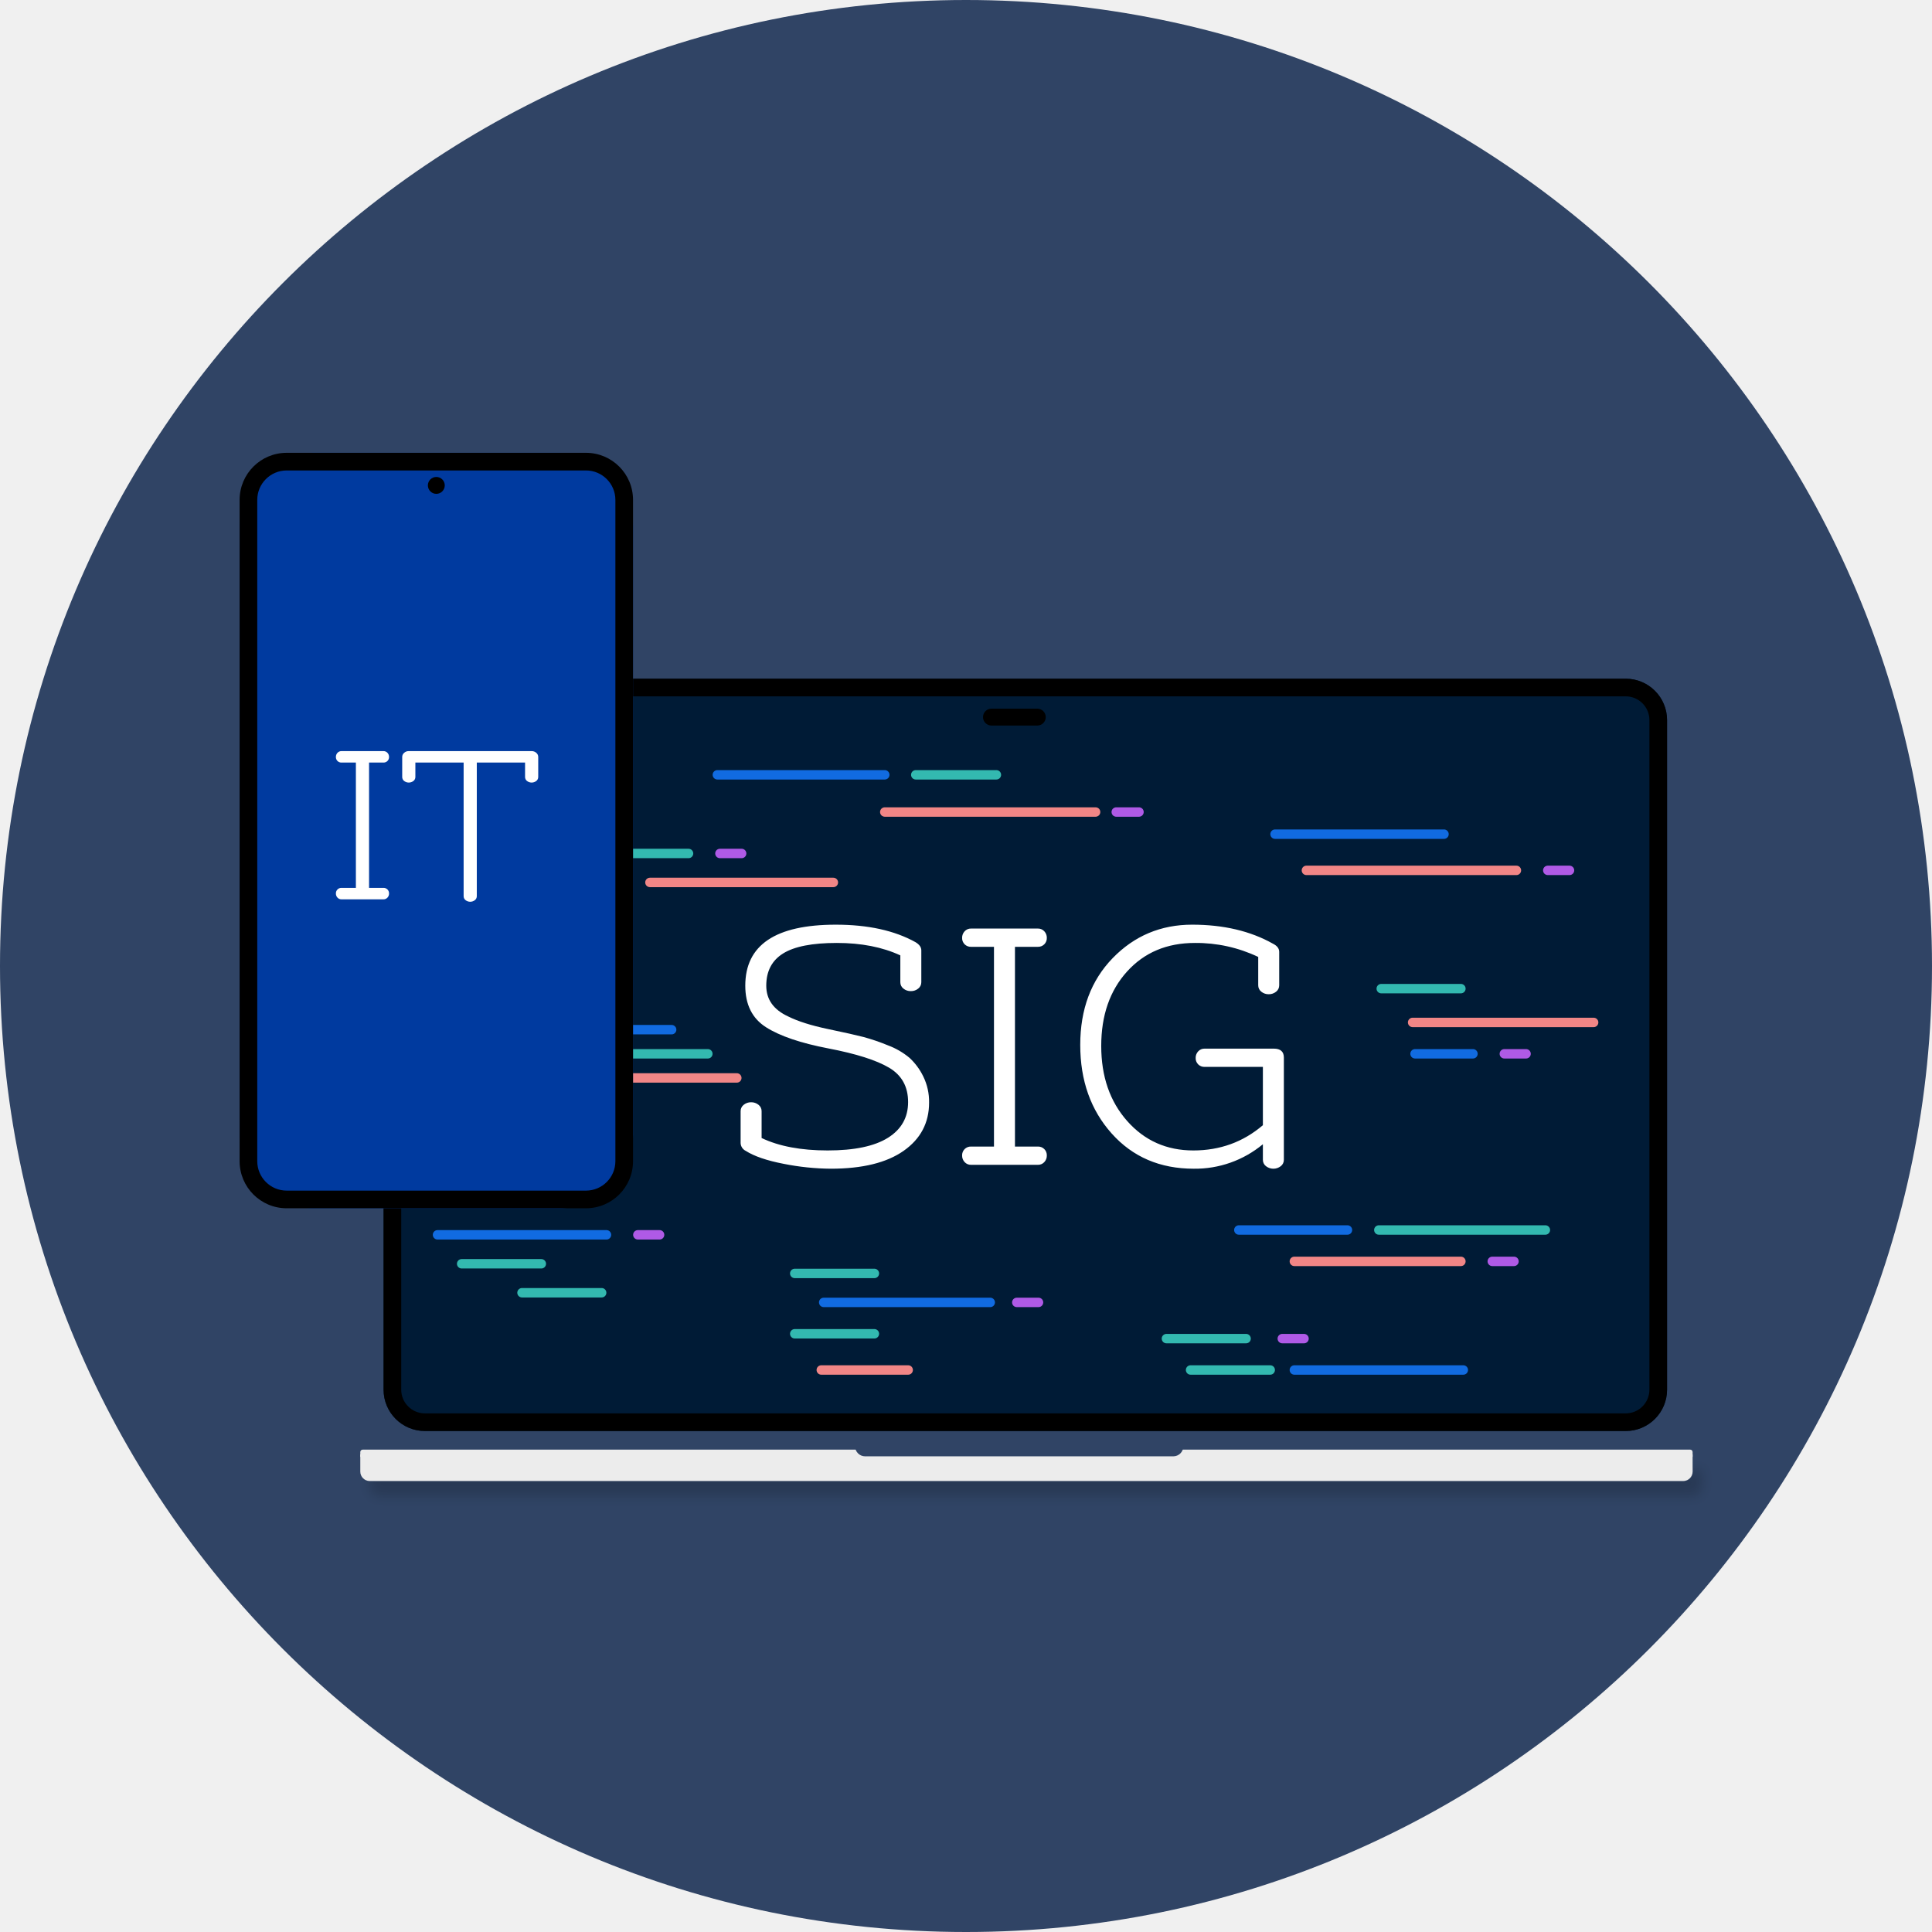
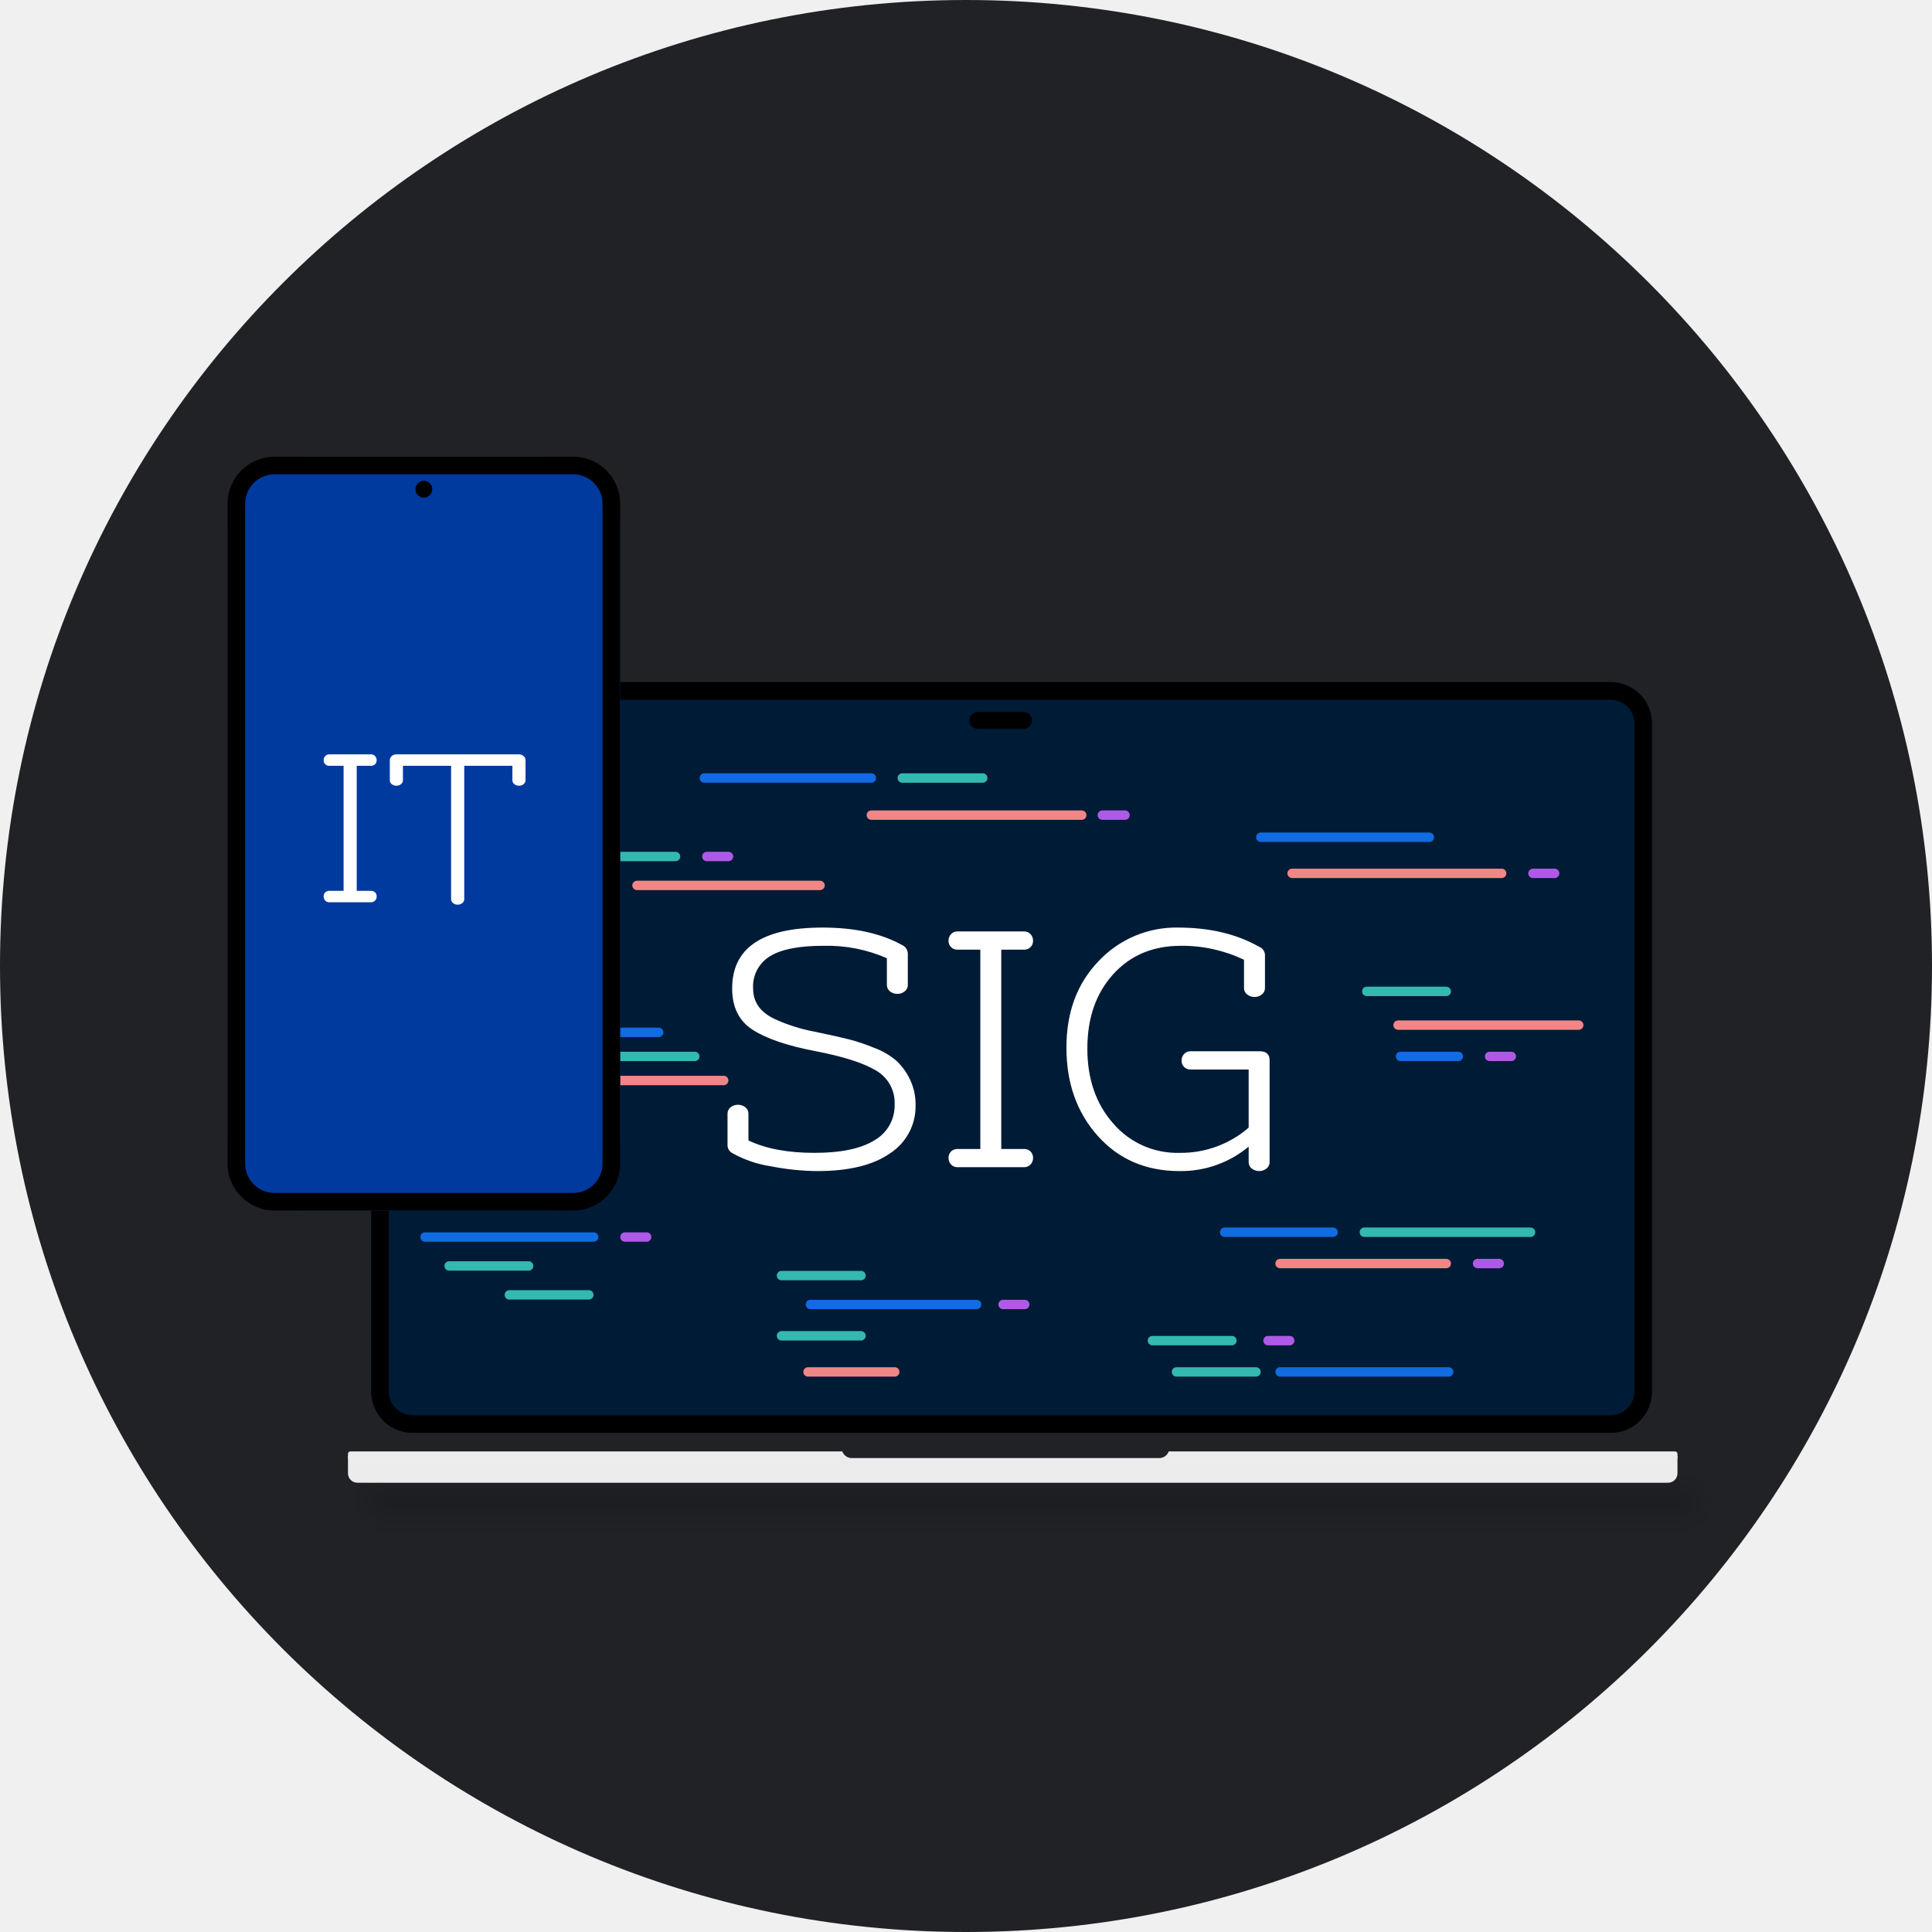
- <svg xmlns="http://www.w3.org/2000/svg" width="1024" height="1024" viewBox="0 0 1024 1024">
+ <svg xmlns="http://www.w3.org/2000/svg" width="467" height="467" viewBox="0 0 467 467">
  <defs>
    <clipPath id="clip-path">
-       <circle id="Ellipse_2" data-name="Ellipse 2" cx="512" cy="512" r="512" transform="translate(0)" fill="#304465" />
+       <rect id="Rectangle_519" data-name="Rectangle 519" width="467" height="467" transform="translate(0.089 0.089)" />
    </clipPath>
-     <filter id="base_bottom" x="186.963" y="769.892" width="724.15" height="32.072" filterUnits="userSpaceOnUse">
+     <clipPath id="clip-path-2">
+       <circle id="Ellipse_2" data-name="Ellipse 2" cx="233.5" cy="233.5" r="233.5" transform="translate(0.001)" fill="#212226" />
+     </clipPath>
+     <filter id="base_bottom" x="80.114" y="350.997" width="339.363" height="24.404" filterUnits="userSpaceOnUse">
      <feOffset dx="5" dy="8" input="SourceAlpha" />
      <feGaussianBlur stdDeviation="3" result="blur" />
      <feFlood flood-opacity="0.161" />
      <feComposite operator="in" in2="blur" />
      <feComposite in="SourceGraphic" />
    </filter>
-     <clipPath id="clip-ITSIG_Blue_Logo_Circle_no_text_">
-       <rect width="1024" height="1024" />
-     </clipPath>
  </defs>
-   <g id="ITSIG_Blue_Logo_Circle_no_text_" data-name="ITSIG Blue Logo Circle (no text) " clip-path="url(#clip-ITSIG_Blue_Logo_Circle_no_text_)">
-     <rect width="1024" height="1024" fill="rgba(236,236,236,0)" />
-     <g id="Mask_Group_1" data-name="Mask Group 1" clip-path="url(#clip-path)">
-       <rect id="Rectangle_11" data-name="Rectangle 11" width="1024" height="1024" fill="#304465" />
+   <g id="ITSIG_Grey_Logo_Circle_no_text_" data-name="ITSIG Grey Logo Circle (no text) " transform="translate(-0.089 -0.089)" clip-path="url(#clip-path)">
+     <rect id="Rectangle_518" data-name="Rectangle 518" width="467" height="467" transform="translate(0.089 0.089)" fill="rgba(236,236,236,0)" />
+     <g id="Mask_Group_1" data-name="Mask Group 1" transform="translate(0.088 0.089)" clip-path="url(#clip-path-2)">
+       <rect id="Rectangle_11" data-name="Rectangle 11" width="467" height="467" transform="translate(0.001)" fill="#212226" />
    </g>
-     <g id="Eveything" transform="translate(50.436 240.365)">
-       <g id="Group_7" data-name="Group 7" transform="translate(76.564 -0.365)">
-         <g id="laptop" transform="translate(63.963 119.727)">
-           <g id="Group_14" data-name="Group 14" transform="translate(0 408.606)">
-             <path id="base_top" data-name="base top" d="M1.279,0H704.871a1.279,1.279,0,0,1,1.279,1.279V3.838H0V1.279A1.279,1.279,0,0,1,1.279,0Z" fill="#ececec" />
-             <g transform="matrix(1, 0, 0, 1, -190.96, -768.33)" filter="url(#base_bottom)">
-               <path id="base_bottom-2" data-name="base bottom" d="M0,0H706.15a0,0,0,0,1,0,0V9.072a5,5,0,0,1-5,5H5a5,5,0,0,1-5-5V0A0,0,0,0,1,0,0Z" transform="translate(190.96 770.89)" fill="#ececec" />
+     <g id="Eveything" transform="translate(55.093 110.481)">
+       <g id="Group_7" data-name="Group 7">
+         <g id="laptop" transform="translate(29.109 54.487)">
+           <g id="Group_14" data-name="Group 14" transform="translate(0 185.953)">
+             <path id="base_top" data-name="base top" d="M.582,0h320.2a.582.582,0,0,1,.582.582V1.747H0V.582A.582.582,0,0,1,.582,0Z" transform="translate(0 0)" fill="#ececec" />
+             <g transform="matrix(1, 0, 0, 1, -84.11, -350.83)" filter="url(#base_bottom)">
+               <path id="base_bottom-2" data-name="base bottom" d="M0,0H321.363V4.129A2.275,2.275,0,0,1,319.087,6.4H2.275A2.275,2.275,0,0,1,0,4.129Z" transform="translate(84.11 352)" fill="#ececec" />
            </g>
          </g>
-           <path id="screen" d="M21.909,0H658.368a21.909,21.909,0,0,1,21.909,21.909V376.836a21.909,21.909,0,0,1-21.909,21.909H21.909A21.909,21.909,0,0,1,0,376.836V21.909A21.909,21.909,0,0,1,21.909,0Z" transform="translate(12.338 0)" fill="#001b36" />
-           <path id="screen_-_Outline" data-name="screen - Outline" d="M21.909,9.353A12.57,12.57,0,0,0,9.353,21.909V376.836a12.57,12.57,0,0,0,12.556,12.556H658.367a12.571,12.571,0,0,0,12.556-12.556V21.909A12.57,12.57,0,0,0,658.367,9.353H21.909m0-9.353H658.367a21.909,21.909,0,0,1,21.909,21.909V376.836a21.909,21.909,0,0,1-21.909,21.909H21.909A21.909,21.909,0,0,1,0,376.836V21.909A21.909,21.909,0,0,1,21.909,0Z" transform="translate(12.338 0)" />
-           <path id="Path_3" data-name="Path 3" d="M-102.3-.637V13.574q13.8,6.591,35.013,6.591t31.924-6.694q10.71-6.694,10.71-18.948T-34.748-23.7q-10.092-5.973-32.13-10.2T-99.934-45.124q-11.019-7-11.019-22.038,0-32.336,47.989-32.336,25.539,0,42.222,9.268,3.089,1.854,3.089,4.325v16.889a4.193,4.193,0,0,1-1.648,3.4,6.013,6.013,0,0,1-3.913,1.339,6.013,6.013,0,0,1-3.913-1.339,4.193,4.193,0,0,1-1.648-3.4V-83.227q-14.211-6.591-33.675-6.591t-28.423,5.561q-8.959,5.561-8.959,17.095,0,10.916,11.534,16.271,7.826,3.913,21.111,6.694t18.845,4.222a108.252,108.252,0,0,1,12.976,4.428,38.99,38.99,0,0,1,11.534,6.694,33.237,33.237,0,0,1,7.209,9.783,30.251,30.251,0,0,1,3.089,13.9q0,16.065-13.49,25.539t-38.618,9.474a132.466,132.466,0,0,1-24.921-2.575q-13.387-2.575-20.184-6.9a4.793,4.793,0,0,1-2.677-4.119V-.637a4.193,4.193,0,0,1,1.648-3.4,6.013,6.013,0,0,1,3.913-1.339,6.013,6.013,0,0,1,3.913,1.339A4.193,4.193,0,0,1-102.3-.637ZM20.862,18.105V-87.758H8.71a4.6,4.6,0,0,1-3.4-1.339,4.6,4.6,0,0,1-1.339-3.4A4.959,4.959,0,0,1,5.312-96a4.436,4.436,0,0,1,3.4-1.442H44.135A4.436,4.436,0,0,1,47.534-96a4.959,4.959,0,0,1,1.339,3.5,4.6,4.6,0,0,1-1.339,3.4,4.6,4.6,0,0,1-3.4,1.339H31.984V18.105H44.135a4.58,4.58,0,0,1,4.737,4.737,4.959,4.959,0,0,1-1.339,3.5,4.436,4.436,0,0,1-3.4,1.442H8.71a4.436,4.436,0,0,1-3.4-1.442,4.959,4.959,0,0,1-1.339-3.5A4.58,4.58,0,0,1,8.71,18.105Zm142.525,7V16.87a56.21,56.21,0,0,1-36.661,12.976q-26.775,0-43.458-18.639T66.585-35.753q0-28.32,17.2-46.032T125.9-99.5q24.921,0,42.84,10.092,3.3,1.648,3.3,4.325v17.713a4.193,4.193,0,0,1-1.648,3.4,6.013,6.013,0,0,1-3.913,1.339,6.013,6.013,0,0,1-3.913-1.339,4.193,4.193,0,0,1-1.648-3.4V-82.4a76.562,76.562,0,0,0-33.572-7.415q-22.244,0-35.94,15.138t-13.7,39.441q0,24.3,13.8,39.853t35.013,15.55q21.214,0,36.867-13.387V-24.116H132.492a4.6,4.6,0,0,1-3.4-1.339,4.6,4.6,0,0,1-1.339-3.4,4.959,4.959,0,0,1,1.339-3.5,4.436,4.436,0,0,1,3.4-1.442h36.661q5.355,0,5.355,4.737V25.108a4.193,4.193,0,0,1-1.648,3.4,6.389,6.389,0,0,1-7.826,0A4.193,4.193,0,0,1,163.386,25.108Z" transform="translate(315.004 229.868)" fill="#fff" />
-           <g id="the_thing_to_life_the_screen" data-name="the thing to life the screen" transform="translate(262.248 406.831)">
-             <path id="Rectangle_6" data-name="Rectangle 6" d="M0,0H173.979a0,0,0,0,1,0,0V0a5.325,5.325,0,0,1-5.325,5.325H5.325A5.325,5.325,0,0,1,0,0V0A0,0,0,0,1,0,0Z" transform="translate(0 0)" fill="#304465" />
+           <path id="screen" d="M9.971,0H299.618a9.971,9.971,0,0,1,9.971,9.971V171.495a9.971,9.971,0,0,1-9.971,9.971H9.971A9.971,9.971,0,0,1,0,171.495V9.971A9.971,9.971,0,0,1,9.971,0Z" transform="translate(5.615 0)" fill="#001b36" />
+           <path id="screen_-_Outline" data-name="screen - Outline" d="M9.971,4.256A5.721,5.721,0,0,0,4.256,9.971V171.495a5.721,5.721,0,0,0,5.714,5.714H299.617a5.721,5.721,0,0,0,5.714-5.714V9.971a5.72,5.72,0,0,0-5.714-5.714H9.971M9.971,0H299.617a9.971,9.971,0,0,1,9.971,9.971V171.495a9.971,9.971,0,0,1-9.971,9.971H9.971A9.971,9.971,0,0,1,0,171.495V9.971A9.971,9.971,0,0,1,9.971,0Z" transform="translate(5.615 0)" />
+           <path id="Path_3" data-name="Path 3" d="M-108.362-54.508v6.467q6.28,3,15.934,3T-77.9-48.088a9.624,9.624,0,0,0,4.874-8.623A8.989,8.989,0,0,0-77.62-65q-4.593-2.718-14.622-4.642t-15.043-5.108Q-112.3-77.94-112.3-84.783-112.3-99.5-90.46-99.5q11.623,0,19.215,4.218a2.373,2.373,0,0,1,1.406,1.968v7.686a1.908,1.908,0,0,1-.75,1.547,2.737,2.737,0,0,1-1.781.609,2.737,2.737,0,0,1-1.781-.609,1.908,1.908,0,0,1-.75-1.547v-6.467a36.145,36.145,0,0,0-15.325-3q-8.858,0-12.935,2.531a8.519,8.519,0,0,0-4.077,7.78q0,4.968,5.249,7.4a40.562,40.562,0,0,0,9.608,3.046q6.046,1.266,8.576,1.921A49.234,49.234,0,0,1-77.9-70.4a17.744,17.744,0,0,1,5.249,3.046A15.126,15.126,0,0,1-69.371-62.9a13.766,13.766,0,0,1,1.406,6.326A13.5,13.5,0,0,1-74.1-44.949q-6.139,4.311-17.575,4.312a60.294,60.294,0,0,1-11.341-1.172,27.078,27.078,0,0,1-9.185-3.14,2.181,2.181,0,0,1-1.218-1.875v-7.685a1.908,1.908,0,0,1,.75-1.547,2.737,2.737,0,0,1,1.781-.609,2.737,2.737,0,0,1,1.781.609A1.909,1.909,0,0,1-108.362-54.508Zm56.05,8.529V-94.156h-5.53a2.093,2.093,0,0,1-1.547-.609A2.094,2.094,0,0,1-60-96.313a2.257,2.257,0,0,1,.61-1.594,2.019,2.019,0,0,1,1.547-.656h16.121a2.019,2.019,0,0,1,1.547.656,2.258,2.258,0,0,1,.609,1.593,2.094,2.094,0,0,1-.609,1.547,2.094,2.094,0,0,1-1.547.609H-47.25v48.179h5.53a2.084,2.084,0,0,1,1.547.609,2.085,2.085,0,0,1,.609,1.547,2.257,2.257,0,0,1-.609,1.593,2.018,2.018,0,0,1-1.547.656H-57.842a2.019,2.019,0,0,1-1.547-.656A2.257,2.257,0,0,1-60-43.823a2.084,2.084,0,0,1,.61-1.547,2.084,2.084,0,0,1,1.547-.609ZM12.55-42.793v-3.748A25.582,25.582,0,0,1-4.134-40.636q-12.185,0-19.777-8.483T-31.5-70.489q0-12.888,7.828-20.949A25.69,25.69,0,0,1-4.51-99.5q11.341,0,19.5,4.593a2.238,2.238,0,0,1,1.5,1.968v8.061a1.908,1.908,0,0,1-.75,1.547,2.737,2.737,0,0,1-1.781.609,2.737,2.737,0,0,1-1.781-.609,1.908,1.908,0,0,1-.75-1.547v-6.84A34.843,34.843,0,0,0-3.852-95.092q-10.123,0-16.356,6.889t-6.235,17.949q0,11.059,6.28,18.137A20.367,20.367,0,0,0-4.228-45.041,25,25,0,0,0,12.55-51.133v-14.06H-1.51A2.093,2.093,0,0,1-3.057-65.8a2.094,2.094,0,0,1-.609-1.547,2.257,2.257,0,0,1,.609-1.593A2.019,2.019,0,0,1-1.51-69.6H15.174q2.437,0,2.437,2.156v24.651a1.908,1.908,0,0,1-.75,1.547,2.907,2.907,0,0,1-3.562,0,1.908,1.908,0,0,1-.75-1.547Z" transform="translate(205.162 158.829)" fill="#fff" />
+           <g id="the_thing_to_life_the_screen" data-name="the thing to life the screen" transform="translate(119.347 185.145)">
+             <path id="Rectangle_6" data-name="Rectangle 6" d="M0,0H79.176a2.423,2.423,0,0,1-2.423,2.423H2.423A2.423,2.423,0,0,1,0,0Z" transform="translate(0 0)" fill="#212226" />
          </g>
-           <rect id="Rectangle_10" data-name="Rectangle 10" width="33.261" height="8.955" rx="4.477" transform="translate(330.049 15.874)" />
+           <rect id="Rectangle_10" data-name="Rectangle 10" width="15.137" height="4.075" rx="2.038" transform="translate(150.202 7.224)" />
        </g>
-         <g id="Code_Lines" data-name="Code Lines" transform="translate(104.899 170.666)">
-           <g id="Code_Lines_9" data-name="Code Lines 9" transform="translate(90.827 41.691)">
-             <g id="Colour_3" data-name="Colour 3" transform="translate(0 0)">
-               <line id="Line_14" data-name="Line 14" x2="42.216" fill="none" stroke="#33b9b0" stroke-linecap="round" stroke-width="5" />
+         <g id="Code_Lines" data-name="Code Lines" transform="translate(46.601 76.531)">
+           <g id="Code_Lines_9" data-name="Code Lines 9" transform="translate(41.335 18.973)">
+             <g id="Colour_3" data-name="Colour 3">
+               <path id="Line_14" data-name="Line 14" d="M17.85-.225H-1.362A1.138,1.138,0,0,1-2.5-1.362,1.138,1.138,0,0,1-1.362-2.5H17.85a1.138,1.138,0,0,1,1.138,1.138A1.138,1.138,0,0,1,17.85-.225Z" transform="translate(2.5 2.5)" fill="#33b9b0" />
            </g>
-             <g id="Colour_4" data-name="Colour 4" transform="translate(21.747 15.351)">
-               <line id="Line_13" data-name="Line 13" x2="97.224" fill="none" stroke="#f18686" stroke-linecap="round" stroke-width="5" />
+             <g id="Colour_4" data-name="Colour 4" transform="translate(9.897 6.986)">
+               <path id="Line_13" data-name="Line 13" d="M42.884-.225H-1.362A1.138,1.138,0,0,1-2.5-1.362,1.138,1.138,0,0,1-1.362-2.5H42.884a1.138,1.138,0,0,1,1.138,1.138A1.138,1.138,0,0,1,42.884-.225Z" transform="translate(2.5 2.5)" fill="#f18686" />
            </g>
-             <g id="Colour_2" data-name="Colour 2" transform="translate(58.846 0)">
-               <line id="Line_15" data-name="Line 15" x2="11.513" fill="none" stroke="#af5ae6" stroke-linecap="round" stroke-width="5" />
+             <g id="Colour_2" data-name="Colour 2" transform="translate(26.78)">
+               <path id="Line_15" data-name="Line 15" d="M3.877-.225H-1.362A1.138,1.138,0,0,1-2.5-1.362,1.138,1.138,0,0,1-1.362-2.5H3.877A1.138,1.138,0,0,1,5.015-1.362,1.138,1.138,0,0,1,3.877-.225Z" transform="translate(2.5 2.5)" fill="#af5ae6" />
            </g>
          </g>
-           <g id="Code_Lines_8" data-name="Code Lines 8" transform="translate(148.318 0)">
-             <g id="Colour_4-2" data-name="Colour 4" transform="translate(88.732 19.718)">
-               <line id="Line_13-2" data-name="Line 13" x2="111.736" fill="none" stroke="#f18686" stroke-linecap="round" stroke-width="5" />
+           <g id="Code_Lines_8" data-name="Code Lines 8" transform="translate(67.498)">
+             <g id="Colour_4-2" data-name="Colour 4" transform="translate(40.381 8.973)">
+               <path id="Line_13-2" data-name="Line 13" d="M49.488-.225H-1.362A1.138,1.138,0,0,1-2.5-1.362,1.138,1.138,0,0,1-1.362-2.5h50.85a1.138,1.138,0,0,1,1.138,1.138A1.138,1.138,0,0,1,49.488-.225Z" transform="translate(2.5 2.5)" fill="#f18686" />
            </g>
-             <g id="Colour_3-2" data-name="Colour 3" transform="translate(105.164)">
-               <line id="Line_14-2" data-name="Line 14" x2="42.723" fill="none" stroke="#33b9b0" stroke-linecap="round" stroke-width="5" />
+             <g id="Colour_3-2" data-name="Colour 3" transform="translate(47.859)">
+               <path id="Line_14-2" data-name="Line 14" d="M18.081-.225H-1.362A1.138,1.138,0,0,1-2.5-1.362,1.138,1.138,0,0,1-1.362-2.5H18.081a1.138,1.138,0,0,1,1.138,1.138A1.138,1.138,0,0,1,18.081-.225Z" transform="translate(2.5 2.5)" fill="#33b9b0" />
            </g>
-             <g id="Colour_2-2" data-name="Colour 2" transform="translate(211.422 19.718)">
-               <line id="Line_15-2" data-name="Line 15" x2="12.05" fill="none" stroke="#af5ae6" stroke-linecap="round" stroke-width="5" />
+             <g id="Colour_2-2" data-name="Colour 2" transform="translate(96.216 8.973)">
+               <path id="Line_15-2" data-name="Line 15" d="M4.122-.225H-1.362A1.138,1.138,0,0,1-2.5-1.362,1.138,1.138,0,0,1-1.362-2.5H4.122A1.138,1.138,0,0,1,5.259-1.362,1.138,1.138,0,0,1,4.122-.225Z" transform="translate(2.5 2.5)" fill="#af5ae6" />
            </g>
            <g id="Colour_1" data-name="Colour 1">
-               <line id="Line_13-3" data-name="Line 13" x2="88.732" fill="none" stroke="#116be1" stroke-linecap="round" stroke-width="5" />
+               <path id="Line_13-3" data-name="Line 13" d="M39.019-.225H-1.362A1.138,1.138,0,0,1-2.5-1.362,1.138,1.138,0,0,1-1.362-2.5H39.019a1.138,1.138,0,0,1,1.138,1.138A1.138,1.138,0,0,1,39.019-.225Z" transform="translate(2.5 2.5)" fill="#116be1" />
            </g>
          </g>
-           <g id="Code_Lines_7" data-name="Code Lines 7" transform="translate(443.902 31.457)">
-             <g id="Colour_4-3" data-name="Colour 4" transform="translate(16.63 19.189)">
-               <line id="Line_13-4" data-name="Line 13" x2="111.295" transform="translate(0 0)" fill="none" stroke="#f18686" stroke-linecap="round" stroke-width="5" />
+           <g id="Code_Lines_7" data-name="Code Lines 7" transform="translate(202.016 14.316)">
+             <g id="Colour_4-3" data-name="Colour 4" transform="translate(7.568 8.733)">
+               <path id="Line_13-4" data-name="Line 13" d="M49.287-.225H-1.362A1.138,1.138,0,0,1-2.5-1.362,1.138,1.138,0,0,1-1.362-2.5H49.287a1.138,1.138,0,0,1,1.138,1.138A1.138,1.138,0,0,1,49.287-.225Z" transform="translate(2.5 2.5)" fill="#f18686" />
            </g>
-             <g id="Colour_2-3" data-name="Colour 2" transform="translate(144.556 19.189)">
-               <line id="Line_15-3" data-name="Line 15" x2="11.513" fill="none" stroke="#af5ae6" stroke-linecap="round" stroke-width="5" />
+             <g id="Colour_2-3" data-name="Colour 2" transform="translate(65.786 8.733)">
+               <path id="Line_15-3" data-name="Line 15" d="M3.877-.225H-1.362A1.138,1.138,0,0,1-2.5-1.362,1.138,1.138,0,0,1-1.362-2.5H3.877A1.138,1.138,0,0,1,5.015-1.362,1.138,1.138,0,0,1,3.877-.225Z" transform="translate(2.5 2.5)" fill="#af5ae6" />
            </g>
-             <g id="Colour_1-2" data-name="Colour 1" transform="translate(0 0)">
-               <line id="Line_13-5" data-name="Line 13" x2="89.548" fill="none" stroke="#116be1" stroke-linecap="round" stroke-width="5" />
+             <g id="Colour_1-2" data-name="Colour 1">
+               <path id="Line_13-5" data-name="Line 13" d="M39.39-.225H-1.362A1.138,1.138,0,0,1-2.5-1.362,1.138,1.138,0,0,1-1.362-2.5H39.39a1.138,1.138,0,0,1,1.138,1.138A1.138,1.138,0,0,1,39.39-.225Z" transform="translate(2.5 2.5)" fill="#116be1" />
            </g>
          </g>
-           <g id="Code_Lines_6" data-name="Code Lines 6" transform="translate(500.19 113.329)">
-             <g id="Colour_3-3" data-name="Colour 3" transform="translate(0 0)">
-               <line id="Line_14-3" data-name="Line 14" x2="42.216" fill="none" stroke="#33b9b0" stroke-linecap="round" stroke-width="5" />
+           <g id="Code_Lines_6" data-name="Code Lines 6" transform="translate(227.632 51.575)">
+             <g id="Colour_3-3" data-name="Colour 3">
+               <path id="Line_14-3" data-name="Line 14" d="M17.85-.225H-1.362A1.138,1.138,0,0,1-2.5-1.362,1.138,1.138,0,0,1-1.362-2.5H17.85a1.138,1.138,0,0,1,1.138,1.138A1.138,1.138,0,0,1,17.85-.225Z" transform="translate(2.5 2.5)" fill="#33b9b0" />
            </g>
-             <g id="Colour_4-4" data-name="Colour 4" transform="translate(16.63 17.91)">
-               <line id="Line_13-6" data-name="Line 13" x2="95.944" transform="translate(0 0)" fill="none" stroke="#f18686" stroke-linecap="round" stroke-width="5" />
+             <g id="Colour_4-4" data-name="Colour 4" transform="translate(7.568 8.151)">
+               <path id="Line_13-6" data-name="Line 13" d="M42.3-.225H-1.362A1.138,1.138,0,0,1-2.5-1.362,1.138,1.138,0,0,1-1.362-2.5H42.3a1.138,1.138,0,0,1,1.138,1.138A1.138,1.138,0,0,1,42.3-.225Z" transform="translate(2.5 2.5)" fill="#f18686" />
            </g>
-             <g id="Colour_2-4" data-name="Colour 2" transform="translate(65.242 34.54)">
-               <line id="Line_15-4" data-name="Line 15" x2="11.513" fill="none" stroke="#af5ae6" stroke-linecap="round" stroke-width="5" />
+             <g id="Colour_2-4" data-name="Colour 2" transform="translate(29.691 15.719)">
+               <path id="Line_15-4" data-name="Line 15" d="M3.877-.225H-1.362A1.138,1.138,0,0,1-2.5-1.362,1.138,1.138,0,0,1-1.362-2.5H3.877A1.138,1.138,0,0,1,5.015-1.362,1.138,1.138,0,0,1,3.877-.225Z" transform="translate(2.5 2.5)" fill="#af5ae6" />
            </g>
-             <g id="Colour_1-3" data-name="Colour 1" transform="translate(17.91 34.54)">
-               <line id="Line_13-7" data-name="Line 13" x2="30.702" fill="none" stroke="#116be1" stroke-linecap="round" stroke-width="5" />
+             <g id="Colour_1-3" data-name="Colour 1" transform="translate(8.151 15.719)">
+               <path id="Line_13-7" data-name="Line 13" d="M12.61-.225H-1.362A1.138,1.138,0,0,1-2.5-1.362,1.138,1.138,0,0,1-1.362-2.5H12.61a1.138,1.138,0,0,1,1.138,1.138A1.138,1.138,0,0,1,12.61-.225Z" transform="translate(2.5 2.5)" fill="#116be1" />
            </g>
          </g>
-           <g id="Code_Lines_5" data-name="Code Lines 5" transform="translate(424.713 241.255)">
-             <g id="Colour_4-5" data-name="Colour 4" transform="translate(29.423 16.63)">
-               <line id="Line_13-8" data-name="Line 13" x2="88.269" transform="translate(0 0)" fill="none" stroke="#f18686" stroke-linecap="round" stroke-width="5" />
+           <g id="Code_Lines_5" data-name="Code Lines 5" transform="translate(193.283 109.793)">
+             <g id="Colour_4-5" data-name="Colour 4" transform="translate(13.39 7.568)">
+               <path id="Line_13-8" data-name="Line 13" d="M38.808-.225H-1.362A1.138,1.138,0,0,1-2.5-1.362,1.138,1.138,0,0,1-1.362-2.5h40.17a1.138,1.138,0,0,1,1.138,1.138A1.138,1.138,0,0,1,38.808-.225Z" transform="translate(2.5 2.5)" fill="#f18686" />
            </g>
-             <g id="Colour_3-4" data-name="Colour 3" transform="translate(74.197 0)">
-               <line id="Line_14-4" data-name="Line 14" x2="88.269" fill="none" stroke="#33b9b0" stroke-linecap="round" stroke-width="5" />
+             <g id="Colour_3-4" data-name="Colour 3" transform="translate(33.766)">
+               <path id="Line_14-4" data-name="Line 14" d="M38.808-.225H-1.362A1.138,1.138,0,0,1-2.5-1.362,1.138,1.138,0,0,1-1.362-2.5h40.17a1.138,1.138,0,0,1,1.138,1.138A1.138,1.138,0,0,1,38.808-.225Z" transform="translate(2.5 2.5)" fill="#33b9b0" />
            </g>
-             <g id="Colour_1-4" data-name="Colour 1" transform="translate(0 0)">
-               <line id="Line_13-9" data-name="Line 13" x2="57.567" fill="none" stroke="#116be1" stroke-linecap="round" stroke-width="5" />
+             <g id="Colour_1-4" data-name="Colour 1">
+               <path id="Line_13-9" data-name="Line 13" d="M24.836-.225h-26.2A1.138,1.138,0,0,1-2.5-1.362,1.138,1.138,0,0,1-1.362-2.5h26.2a1.138,1.138,0,0,1,1.138,1.138A1.138,1.138,0,0,1,24.836-.225Z" transform="translate(2.5 2.5)" fill="#116be1" />
            </g>
-             <g id="Colour_2-5" data-name="Colour 2" transform="translate(134.322 16.63)">
-               <line id="Line_15-5" data-name="Line 15" x2="11.513" fill="none" stroke="#af5ae6" stroke-linecap="round" stroke-width="5" />
+             <g id="Colour_2-5" data-name="Colour 2" transform="translate(61.129 7.568)">
+               <path id="Line_15-5" data-name="Line 15" d="M3.877-.225H-1.362A1.138,1.138,0,0,1-2.5-1.362,1.138,1.138,0,0,1-1.362-2.5H3.877A1.138,1.138,0,0,1,5.015-1.362,1.138,1.138,0,0,1,3.877-.225Z" transform="translate(2.5 2.5)" fill="#af5ae6" />
            </g>
          </g>
-           <g id="Code_Lines_4" data-name="Code Lines 4" transform="translate(386.336 298.822)">
-             <g id="Colour_3-5" data-name="Colour 3" transform="translate(0 0)">
-               <line id="Line_14-5" data-name="Line 14" x2="42.216" fill="none" stroke="#33b9b0" stroke-linecap="round" stroke-width="5" />
+           <g id="Code_Lines_4" data-name="Code Lines 4" transform="translate(175.818 135.991)">
+             <g id="Colour_3-5" data-name="Colour 3">
+               <path id="Line_14-5" data-name="Line 14" d="M17.85-.225H-1.362A1.138,1.138,0,0,1-2.5-1.362,1.138,1.138,0,0,1-1.362-2.5H17.85a1.138,1.138,0,0,1,1.138,1.138A1.138,1.138,0,0,1,17.85-.225Z" transform="translate(2.5 2.5)" fill="#33b9b0" />
            </g>
-             <g id="Colour_2-6" data-name="Colour 2" transform="translate(61.404 0)">
-               <line id="Line_15-6" data-name="Line 15" x2="11.513" fill="none" stroke="#af5ae6" stroke-linecap="round" stroke-width="5" />
+             <g id="Colour_2-6" data-name="Colour 2" transform="translate(27.944)">
+               <path id="Line_15-6" data-name="Line 15" d="M3.877-.225H-1.362A1.138,1.138,0,0,1-2.5-1.362,1.138,1.138,0,0,1-1.362-2.5H3.877A1.138,1.138,0,0,1,5.015-1.362,1.138,1.138,0,0,1,3.877-.225Z" transform="translate(2.5 2.5)" fill="#af5ae6" />
            </g>
-             <g id="Colour_3-6" data-name="Colour 3" transform="translate(12.793 16.63)">
-               <line id="Line_14-6" data-name="Line 14" x2="42.216" fill="none" stroke="#33b9b0" stroke-linecap="round" stroke-width="5" />
+             <g id="Colour_3-6" data-name="Colour 3" transform="translate(5.822 7.568)">
+               <path id="Line_14-6" data-name="Line 14" d="M17.85-.225H-1.362A1.138,1.138,0,0,1-2.5-1.362,1.138,1.138,0,0,1-1.362-2.5H17.85a1.138,1.138,0,0,1,1.138,1.138A1.138,1.138,0,0,1,17.85-.225Z" transform="translate(2.5 2.5)" fill="#33b9b0" />
            </g>
-             <g id="Colour_1-5" data-name="Colour 1" transform="translate(67.801 16.63)">
-               <line id="Line_13-10" data-name="Line 13" x2="89.548" fill="none" stroke="#116be1" stroke-linecap="round" stroke-width="5" />
+             <g id="Colour_1-5" data-name="Colour 1" transform="translate(30.856 7.568)">
+               <path id="Line_13-10" data-name="Line 13" d="M39.39-.225H-1.362A1.138,1.138,0,0,1-2.5-1.362,1.138,1.138,0,0,1-1.362-2.5H39.39a1.138,1.138,0,0,1,1.138,1.138A1.138,1.138,0,0,1,39.39-.225Z" transform="translate(2.5 2.5)" fill="#116be1" />
            </g>
          </g>
-           <g id="Code_Lines_3" data-name="Code Lines 3" transform="translate(189.33 264.282)">
-             <g id="Colour_3-7" data-name="Colour 3" transform="translate(0 0)">
-               <line id="Line_14-7" data-name="Line 14" x2="42.216" fill="none" stroke="#33b9b0" stroke-linecap="round" stroke-width="5" />
+           <g id="Code_Lines_3" data-name="Code Lines 3" transform="translate(86.163 120.272)">
+             <g id="Colour_3-7" data-name="Colour 3">
+               <path id="Line_14-7" data-name="Line 14" d="M17.85-.225H-1.362A1.138,1.138,0,0,1-2.5-1.362,1.138,1.138,0,0,1-1.362-2.5H17.85a1.138,1.138,0,0,1,1.138,1.138A1.138,1.138,0,0,1,17.85-.225Z" transform="translate(2.5 2.5)" fill="#33b9b0" />
            </g>
-             <g id="Colour_1-6" data-name="Colour 1" transform="translate(15.351 15.351)">
-               <line id="Line_13-11" data-name="Line 13" x2="88.269" fill="none" stroke="#116be1" stroke-linecap="round" stroke-width="5" />
+             <g id="Colour_1-6" data-name="Colour 1" transform="translate(6.986 6.986)">
+               <path id="Line_13-11" data-name="Line 13" d="M38.808-.225H-1.362A1.138,1.138,0,0,1-2.5-1.362,1.138,1.138,0,0,1-1.362-2.5h40.17a1.138,1.138,0,0,1,1.138,1.138A1.138,1.138,0,0,1,38.808-.225Z" transform="translate(2.5 2.5)" fill="#116be1" />
            </g>
-             <g id="Colour_2-7" data-name="Colour 2" transform="translate(117.692 15.351)">
-               <line id="Line_15-7" data-name="Line 15" x2="11.513" fill="none" stroke="#af5ae6" stroke-linecap="round" stroke-width="5" />
+             <g id="Colour_2-7" data-name="Colour 2" transform="translate(53.561 6.986)">
+               <path id="Line_15-7" data-name="Line 15" d="M3.877-.225H-1.362A1.138,1.138,0,0,1-2.5-1.362,1.138,1.138,0,0,1-1.362-2.5H3.877A1.138,1.138,0,0,1,5.015-1.362,1.138,1.138,0,0,1,3.877-.225Z" transform="translate(2.5 2.5)" fill="#af5ae6" />
            </g>
-             <g id="Colour_3-8" data-name="Colour 3" transform="translate(0 31.981)">
-               <line id="Line_14-8" data-name="Line 14" x2="42.216" fill="none" stroke="#33b9b0" stroke-linecap="round" stroke-width="5" />
+             <g id="Colour_3-8" data-name="Colour 3" transform="translate(0 14.554)">
+               <path id="Line_14-8" data-name="Line 14" d="M17.85-.225H-1.362A1.138,1.138,0,0,1-2.5-1.362,1.138,1.138,0,0,1-1.362-2.5H17.85a1.138,1.138,0,0,1,1.138,1.138A1.138,1.138,0,0,1,17.85-.225Z" transform="translate(2.5 2.5)" fill="#33b9b0" />
            </g>
-             <g id="Colour_4-6" data-name="Colour 4" transform="translate(14.072 51.17)">
-               <line id="Line_13-12" data-name="Line 13" x2="46.053" transform="translate(0 0)" fill="none" stroke="#f18686" stroke-linecap="round" stroke-width="5" />
+             <g id="Colour_4-6" data-name="Colour 4" transform="translate(6.404 23.287)">
+               <path id="Line_13-12" data-name="Line 13" d="M19.6-.225H-1.362A1.138,1.138,0,0,1-2.5-1.362,1.138,1.138,0,0,1-1.362-2.5H19.6a1.138,1.138,0,0,1,1.138,1.138A1.138,1.138,0,0,1,19.6-.225Z" transform="translate(2.5 2.5)" fill="#f18686" />
            </g>
          </g>
-           <g id="Code_Lines_2" data-name="Code Lines 2" transform="translate(0 243.813)">
-             <g id="Colour_1-7" data-name="Colour 1" transform="translate(0 0)">
-               <line id="Line_13-13" data-name="Line 13" x2="89.548" fill="none" stroke="#116be1" stroke-linecap="round" stroke-width="5" />
+           <g id="Code_Lines_2" data-name="Code Lines 2" transform="translate(0 110.957)">
+             <g id="Colour_1-7" data-name="Colour 1">
+               <path id="Line_13-13" data-name="Line 13" d="M39.39-.225H-1.362A1.138,1.138,0,0,1-2.5-1.362,1.138,1.138,0,0,1-1.362-2.5H39.39a1.138,1.138,0,0,1,1.138,1.138A1.138,1.138,0,0,1,39.39-.225Z" transform="translate(2.5 2.5)" fill="#116be1" />
            </g>
-             <g id="Colour_3-9" data-name="Colour 3" transform="translate(12.793 15.351)">
-               <line id="Line_14-9" data-name="Line 14" x2="42.216" fill="none" stroke="#33b9b0" stroke-linecap="round" stroke-width="5" />
+             <g id="Colour_3-9" data-name="Colour 3" transform="translate(5.822 6.986)">
+               <path id="Line_14-9" data-name="Line 14" d="M17.85-.225H-1.362A1.138,1.138,0,0,1-2.5-1.362,1.138,1.138,0,0,1-1.362-2.5H17.85a1.138,1.138,0,0,1,1.138,1.138A1.138,1.138,0,0,1,17.85-.225Z" transform="translate(2.5 2.5)" fill="#33b9b0" />
            </g>
-             <g id="Colour_2-8" data-name="Colour 2" transform="translate(106.178 0)">
-               <line id="Line_15-8" data-name="Line 15" x2="11.513" fill="none" stroke="#af5ae6" stroke-linecap="round" stroke-width="5" />
+             <g id="Colour_2-8" data-name="Colour 2" transform="translate(48.321)">
+               <path id="Line_15-8" data-name="Line 15" d="M3.877-.225H-1.362A1.138,1.138,0,0,1-2.5-1.362,1.138,1.138,0,0,1-1.362-2.5H3.877A1.138,1.138,0,0,1,5.015-1.362,1.138,1.138,0,0,1,3.877-.225Z" transform="translate(2.5 2.5)" fill="#af5ae6" />
            </g>
-             <g id="Colour_3-10" data-name="Colour 3" transform="translate(44.774 30.702)">
-               <line id="Line_14-10" data-name="Line 14" x2="42.216" fill="none" stroke="#33b9b0" stroke-linecap="round" stroke-width="5" />
+             <g id="Colour_3-10" data-name="Colour 3" transform="translate(20.376 13.972)">
+               <path id="Line_14-10" data-name="Line 14" d="M17.85-.225H-1.362A1.138,1.138,0,0,1-2.5-1.362,1.138,1.138,0,0,1-1.362-2.5H17.85a1.138,1.138,0,0,1,1.138,1.138A1.138,1.138,0,0,1,17.85-.225Z" transform="translate(2.5 2.5)" fill="#33b9b0" />
            </g>
          </g>
-           <g id="Code_Lines_1" data-name="Code Lines 1" transform="translate(34.54 135.077)">
-             <g id="Colour_1-8" data-name="Colour 1" transform="translate(0 0)">
-               <line id="Line_13-14" data-name="Line 13" x2="89.548" fill="none" stroke="#116be1" stroke-linecap="round" stroke-width="5" />
+           <g id="Code_Lines_1" data-name="Code Lines 1" transform="translate(15.719 61.472)">
+             <g id="Colour_1-8" data-name="Colour 1">
+               <path id="Line_13-14" data-name="Line 13" d="M39.39-.225H-1.362A1.138,1.138,0,0,1-2.5-1.362,1.138,1.138,0,0,1-1.362-2.5H39.39a1.138,1.138,0,0,1,1.138,1.138A1.138,1.138,0,0,1,39.39-.225Z" transform="translate(2.5 2.5)" fill="#116be1" />
            </g>
-             <g id="Colour_2-9" data-name="Colour 2" transform="translate(17.91 12.793)">
-               <line id="Line_15-9" data-name="Line 15" x2="28.144" fill="none" stroke="#af5ae6" stroke-linecap="round" stroke-width="5" />
+             <g id="Colour_2-9" data-name="Colour 2" transform="translate(8.151 5.822)">
+               <path id="Line_15-9" data-name="Line 15" d="M11.446-.225H-1.362A1.138,1.138,0,0,1-2.5-1.362,1.138,1.138,0,0,1-1.362-2.5H11.446a1.138,1.138,0,0,1,1.138,1.138A1.138,1.138,0,0,1,11.446-.225Z" transform="translate(2.5 2.5)" fill="#af5ae6" />
            </g>
-             <g id="Colour_4-7" data-name="Colour 4" transform="translate(33.261 25.585)">
-               <line id="Line_13-15" data-name="Line 13" x2="90.827" transform="translate(0 0)" fill="none" stroke="#f18686" stroke-linecap="round" stroke-width="5" />
+             <g id="Colour_4-7" data-name="Colour 4" transform="translate(15.137 11.644)">
+               <path id="Line_13-15" data-name="Line 13" d="M39.972-.225H-1.362A1.138,1.138,0,0,1-2.5-1.362,1.138,1.138,0,0,1-1.362-2.5H39.972A1.138,1.138,0,0,1,41.11-1.362,1.138,1.138,0,0,1,39.972-.225Z" transform="translate(2.5 2.5)" fill="#f18686" />
            </g>
-             <g id="Colour_3-11" data-name="Colour 3" transform="translate(61.404 12.793)">
-               <line id="Line_14-11" data-name="Line 14" x2="47.333" fill="none" stroke="#33b9b0" stroke-linecap="round" stroke-width="5" />
+             <g id="Colour_3-11" data-name="Colour 3" transform="translate(27.944 5.822)">
+               <path id="Line_14-11" data-name="Line 14" d="M20.179-.225H-1.362A1.138,1.138,0,0,1-2.5-1.362,1.138,1.138,0,0,1-1.362-2.5H20.179a1.138,1.138,0,0,1,1.138,1.138A1.138,1.138,0,0,1,20.179-.225Z" transform="translate(2.5 2.5)" fill="#33b9b0" />
            </g>
          </g>
        </g>
-         <g id="Fone" transform="translate(0 400.408) rotate(-90)">
-           <rect id="Screen-2" data-name="Screen" width="400.408" height="208.519" rx="39" transform="translate(0)" fill="#003a9f" />
-           <path id="Screen_-_Outline-2" data-name="Screen - Outline" d="M24.941,9.353A15.606,15.606,0,0,0,9.353,24.941V183.578a15.606,15.606,0,0,0,15.588,15.588H375.467a15.606,15.606,0,0,0,15.588-15.588V24.941A15.606,15.606,0,0,0,375.467,9.353H24.941m0-9.353H375.467a24.941,24.941,0,0,1,24.941,24.941V183.578a24.941,24.941,0,0,1-24.941,24.941H24.941A24.941,24.941,0,0,1,0,183.578V24.941A24.941,24.941,0,0,1,24.941,0Z" transform="translate(0 0)" />
-           <path id="Path_2" data-name="Path 2" d="M10.595,72.484V6.073H2.972A2.873,2.873,0,0,1,0,3.1,3.111,3.111,0,0,1,.84.9,2.783,2.783,0,0,1,2.972,0H25.195a2.783,2.783,0,0,1,2.132.9,3.111,3.111,0,0,1,.84,2.2,2.873,2.873,0,0,1-2.972,2.972H17.572V72.484h7.623a2.873,2.873,0,0,1,2.972,2.972,3.111,3.111,0,0,1-.84,2.2,2.783,2.783,0,0,1-2.132.9H2.972a2.783,2.783,0,0,1-2.132-.9,3.111,3.111,0,0,1-.84-2.2,2.873,2.873,0,0,1,2.972-2.972ZM67.7,76.877V6.073H42.121V13.7a2.63,2.63,0,0,1-1.034,2.132,4.008,4.008,0,0,1-4.91,0A2.63,2.63,0,0,1,35.144,13.7V3.1A2.815,2.815,0,0,1,36.177.9,3.44,3.44,0,0,1,38.5,0h65.249a3.605,3.605,0,0,1,2.455.9,2.815,2.815,0,0,1,1.034,2.2V13.7a2.63,2.63,0,0,1-1.034,2.132,4.008,4.008,0,0,1-4.91,0,2.63,2.63,0,0,1-1.034-2.132V6.073H74.681v70.8a2.63,2.63,0,0,1-1.034,2.132,4.008,4.008,0,0,1-4.91,0A2.63,2.63,0,0,1,67.7,76.877Z" transform="translate(242.302 51.033) rotate(90)" fill="#fff" />
-           <g id="Group_5" data-name="Group 5" transform="translate(387.615 99.782) rotate(90)">
-             <circle id="Ellipse_1" data-name="Ellipse 1" cx="4.477" cy="4.477" r="4.477" transform="translate(0 8.955) rotate(-90)" />
+         <g id="Fone" transform="translate(0 182.222) rotate(-90)">
+           <path id="Screen-2" data-name="Screen" d="M17.749,0H164.474a17.749,17.749,0,0,1,17.749,17.749v59.4A17.749,17.749,0,0,1,164.474,94.9H17.749A17.749,17.749,0,0,1,0,77.147v-59.4A17.749,17.749,0,0,1,17.749,0Z" fill="#003a9f" />
+           <path id="Screen_-_Outline-2" data-name="Screen - Outline" d="M11.35,4.256A7.1,7.1,0,0,0,4.256,11.35V83.545a7.1,7.1,0,0,0,7.094,7.094H170.872a7.1,7.1,0,0,0,7.094-7.094V11.35a7.1,7.1,0,0,0-7.094-7.094H11.35M11.35,0H170.872a11.35,11.35,0,0,1,11.35,11.35V83.545a11.35,11.35,0,0,1-11.35,11.35H11.35A11.35,11.35,0,0,1,0,83.545V11.35A11.35,11.35,0,0,1,11.35,0Z" />
+           <path id="Path_2" data-name="Path 2" d="M4.823,32.987V2.764H1.353A1.307,1.307,0,0,1,0,1.411a1.416,1.416,0,0,1,.382-1A1.267,1.267,0,0,1,1.353,0H11.467a1.267,1.267,0,0,1,.97.41,1.416,1.416,0,0,1,.382,1,1.307,1.307,0,0,1-1.353,1.353H8V32.987h3.469a1.307,1.307,0,0,1,1.353,1.353,1.416,1.416,0,0,1-.382,1,1.267,1.267,0,0,1-.97.41H1.353a1.267,1.267,0,0,1-.97-.41,1.416,1.416,0,0,1-.382-1,1.307,1.307,0,0,1,1.353-1.353Zm25.988,2V2.764H19.17V6.235a1.2,1.2,0,0,1-.471.97,1.824,1.824,0,0,1-2.234,0,1.2,1.2,0,0,1-.47-.97V1.411a1.281,1.281,0,0,1,.47-1A1.566,1.566,0,0,1,17.522,0H47.216a1.641,1.641,0,0,1,1.117.41,1.281,1.281,0,0,1,.471,1V6.235a1.2,1.2,0,0,1-.471.97,1.824,1.824,0,0,1-2.234,0,1.2,1.2,0,0,1-.471-.97V2.764H33.988v32.22a1.2,1.2,0,0,1-.471.97,1.824,1.824,0,0,1-2.235,0A1.2,1.2,0,0,1,30.811,34.987Z" transform="translate(110.27 23.224) rotate(90)" fill="#fff" />
+           <g id="Group_5" data-name="Group 5" transform="translate(176.4 45.41) rotate(90)">
+             <circle id="Ellipse_1" data-name="Ellipse 1" cx="2.037" cy="2.037" r="2.037" transform="translate(0 4.075) rotate(-90)" />
          </g>
        </g>
      </g>
    </g>
  </g>
</svg>
